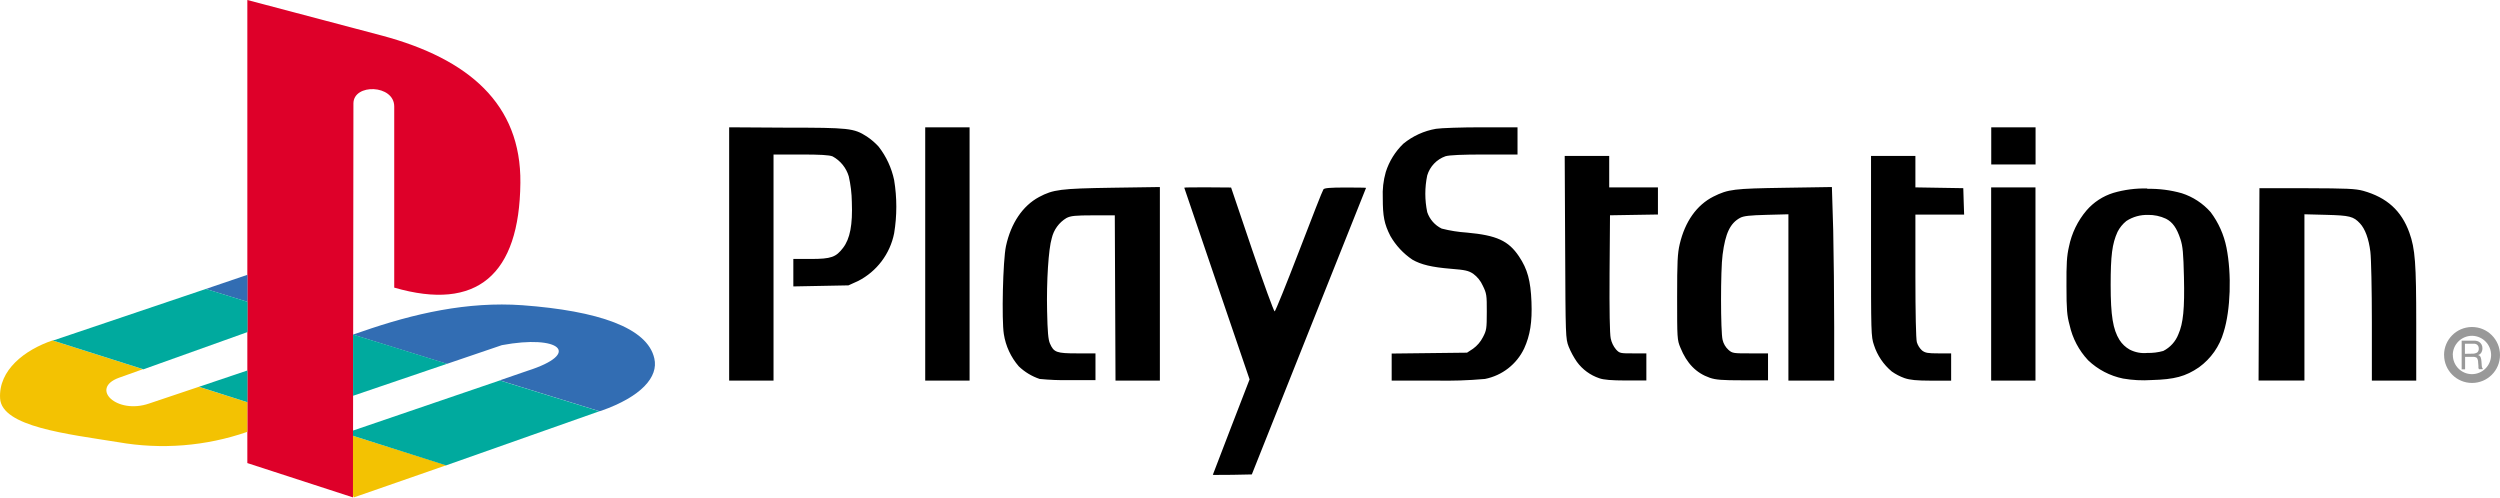
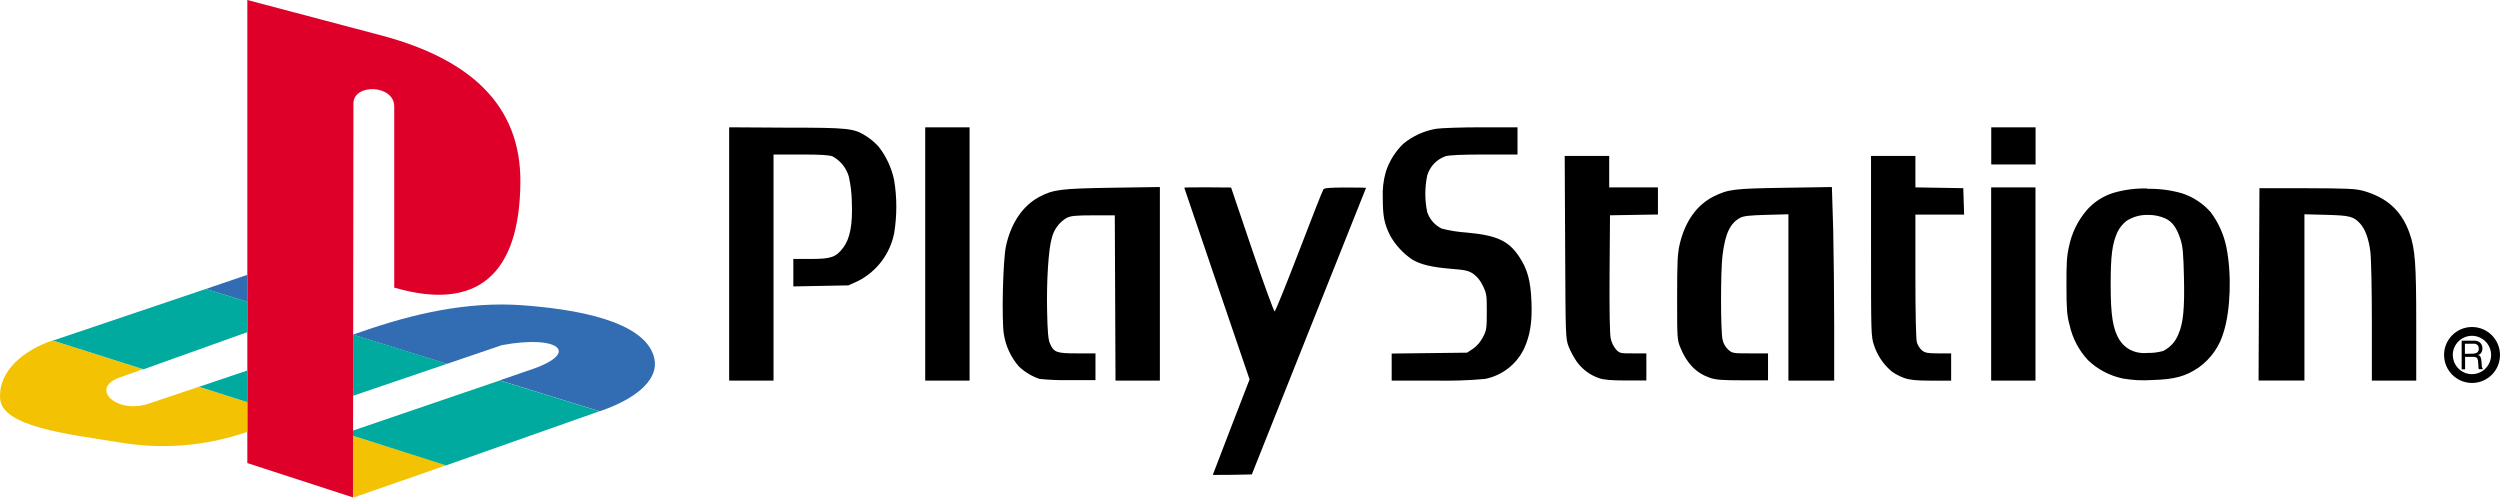
<svg xmlns="http://www.w3.org/2000/svg" id="svg2" viewBox="0 0 567.95 113.04">
  <path id="path2998" d="M165.63,28.92V86.46h10.08V35.1h6.19c4.46,0,6.47.12,7.23.43a7.65,7.65,0,0,1,3.67,4.52,28,28,0,0,1,.7,5.84c.2,5.15-.4,8.35-2,10.43s-2.65,2.51-7.29,2.51h-4v6.24l6.26-.12,6.26-.12,2.21-1A15.57,15.57,0,0,0,203.11,53a37.16,37.16,0,0,0,0-12.09,18.61,18.61,0,0,0-3.51-7.58A14.48,14.48,0,0,0,196.89,31c-2.93-1.88-4.06-2-18.35-2Zm44.54,0V86.46h10.08V28.92Zm126.37,0c-4.51,0-9.16.16-10.32.34a16,16,0,0,0-7.42,3.38,15.41,15.41,0,0,0-4,6.44,18.29,18.29,0,0,0-.68,5.93c0,4.1.32,5.85,1.73,8.61a16.16,16.16,0,0,0,5,5.37c1.95,1.13,4.44,1.72,8.73,2.07,3.26.26,4,.42,5.08,1.13a6.78,6.78,0,0,1,2.18,2.71c.87,1.77.92,2.14.91,5.95s-.05,4.18-.89,5.77a7.33,7.33,0,0,1-2.24,2.61l-1.36.89-8.56.1-8.56.1v6.14h9.74a101.79,101.79,0,0,0,11.45-.37,12.55,12.55,0,0,0,8.91-6.93c1.36-3,1.84-6,1.66-10.58-.19-4.81-.9-7.44-2.83-10.32-2.39-3.57-5.06-4.8-11.85-5.42a31.56,31.56,0,0,1-5.72-.91,6.45,6.45,0,0,1-3.28-3.73,20.3,20.3,0,0,1,0-8.36,6.64,6.64,0,0,1,4.13-4.34c.89-.27,3.86-.4,8.85-.4h7.53V28.92Zm115.81,0v8.45h10.07V28.92Zm-96.9,6.5.1,20.72c.09,20.4.1,20.76.8,22.61a18.15,18.15,0,0,0,1.86,3.44,10.38,10.38,0,0,0,5.1,3.74c1,.36,2.76.5,6.06.51H374V80.28h-3c-2.88,0-3.07,0-3.89-.89a5.69,5.69,0,0,1-1.21-2.52c-.22-1-.31-6.41-.26-14.79l.1-13.17,5.44-.09,5.45-.09V42.57H365.56V35.42Zm69.59,0V55.89c0,19.8,0,20.54.67,22.51a13,13,0,0,0,4.05,6,12.16,12.16,0,0,0,2.86,1.49c1.29.44,2.73.58,6.15.59h4.47v-6.2h-2.88c-2.41,0-3-.1-3.73-.66a4.24,4.24,0,0,1-1.18-1.87c-.2-.74-.33-6.58-.33-15.1V48.75h11.07l-.1-3-.09-3-5.44-.09-5.44-.09V35.42H425Zm-8.89,7.07-10.76.17c-11.56.18-12.76.32-16.16,2-3.8,1.93-6.44,5.67-7.65,10.79-.5,2.14-.59,4-.59,12.11,0,9.23,0,9.66.75,11.43,1.44,3.56,3.58,5.76,6.67,6.83,1.36.47,2.78.58,7.46.58h5.77V80.28h-4c-3.83,0-4.09,0-5-.81a4.38,4.38,0,0,1-1.32-2.26c-.46-1.79-.48-15.94,0-19.36.63-4.87,1.72-7.15,4-8.37.79-.42,2.15-.57,6-.67l4.95-.13V86.46h10.4V74.32c0-6.68-.1-16.57-.22-22Zm-152.67,0-10.81.16c-11.74.18-13.43.4-16.64,2.11-3.72,2-6.38,5.94-7.51,11.13-.71,3.29-1,16.79-.49,20a14.62,14.62,0,0,0,3.4,7.34,12.67,12.67,0,0,0,4.74,2.86,58.51,58.51,0,0,0,6.75.27h5.93V80.28H244.7c-4.69,0-5.31-.22-6.19-2.23-.4-.9-.55-2.67-.65-7.42-.15-6.76.32-14.09,1.06-16.52a7.26,7.26,0,0,1,3.32-4.57c1-.52,2-.61,6.12-.62h4.88l.08,18.77.08,18.77h10.08v-44Zm10.85.07c-2.93,0-5.32,0-5.31.08s3.34,9.86,7.42,21.81l7.42,21.74L279.68,97c-2.29,5.93-4.17,10.82-4.17,10.87s2,0,4.43,0l4.43-.09,12.95-32.51c7.12-17.88,13-32.54,13-32.59s-2.1-.08-4.68-.08c-3.41,0-4.77.11-5,.41s-2.64,6.51-5.52,14-5.39,13.69-5.56,13.74-2.47-6.26-5.11-14l-4.79-14.15Zm178,0v43.9H462.4V42.57H452.33Zm60.95.16-.1,21.86h0l-.1,21.87H523.5V48.68l5,.13c5.27.14,6.14.35,7.62,1.94,1.16,1.24,2,3.5,2.36,6.44.19,1.54.34,8.6.34,16V86.46H548.9V73.53c0-13.7-.24-17-1.56-20.67-1.8-5-5.11-8-10.49-9.51-1.78-.48-3.68-.56-12.81-.59H513.32Zm-25.48.1a25.14,25.14,0,0,0-7.71,1A13.22,13.22,0,0,0,474,47.8a18.33,18.33,0,0,0-4,8.26c-.48,2.09-.59,3.85-.56,8.94,0,5.36.13,6.73.71,8.85a17,17,0,0,0,4.21,8A16.22,16.22,0,0,0,482.3,86a27.4,27.4,0,0,0,6.46.34c5.24-.14,7.73-.81,10.79-2.9a14.93,14.93,0,0,0,5.6-8c1.57-5,1.84-13.15.64-19.19a19.85,19.85,0,0,0-3.6-8.06,14.77,14.77,0,0,0-6.55-4.29,26.54,26.54,0,0,0-7.82-1Zm.12,6a9.31,9.31,0,0,1,4.12.87c1.51.77,2.46,2.11,3.29,4.63.54,1.66.67,3.16.8,8.63.17,7.14-.16,10.51-1.27,13a7.13,7.13,0,0,1-3.43,3.78,12.21,12.21,0,0,1-3.61.45,7.18,7.18,0,0,1-4-.75,6.52,6.52,0,0,1-2.34-2.21c-1.47-2.37-2-5.48-2-12.48,0-6.67.33-9.35,1.56-12.06a7.58,7.58,0,0,1,2-2.47,8.51,8.51,0,0,1,5-1.38Z" transform="translate(0.02)" />
-   <path id="path3775" d="M559.18,83.91H560V81.08h1.75a1.36,1.36,0,0,1,.94.23,1.86,1.86,0,0,1,.27,1l.07.84a2.67,2.67,0,0,0,0,.4.93.93,0,0,0,.12.33H564V83.7a.48.48,0,0,1-.14-.2,1.15,1.15,0,0,1-.07-.36l-.07-1a3.77,3.77,0,0,0-.19-1,.79.79,0,0,0-.61-.48,1.2,1.2,0,0,0,.74-.52,1.87,1.87,0,0,0,.28-1,1.77,1.77,0,0,0-.2-.87,1.59,1.59,0,0,0-.62-.64,2,2,0,0,0-.78-.23h-3.12v6.53h0Zm.78-3.53V78.09h1.55c.22,0,.45,0,.67,0a1.2,1.2,0,0,1,.48.17.91.91,0,0,1,.33.37,1.21,1.21,0,0,1,.12.53,1.1,1.1,0,0,1-.36.92,2.14,2.14,0,0,1-1.21.27Z" transform="translate(0.02)" style="fill:#999" />
-   <path d="M555.22,80.65a6.35,6.35,0,0,1,6.28-6.36h.07a6.36,6.36,0,0,1,6.36,6.36h0A6.35,6.35,0,0,1,561.58,87h0a6.35,6.35,0,0,1-6.35-6.35Zm2,0A4.34,4.34,0,0,0,561.55,85h0a4.37,4.37,0,0,0,4.36-4.35h0a4.38,4.38,0,0,0-4.23-4.36h-.13a4.37,4.37,0,0,0-4.35,4.36Zm3.95-4.44a1,1,0,0,0,.29.08h0a.72.72,0,0,1-.25-.07h0l-.17-.08h0l.17.1Zm-.47-.43Zm0,0Zm-.12-.46a1,1,0,0,1,.06-.33h0A.92.92,0,0,0,560.58,75.32Z" transform="translate(0.02)" style="fill:#999" />
+   <path id="path3775" d="M559.18,83.91H560V81.08h1.75a1.36,1.36,0,0,1,.94.23,1.86,1.86,0,0,1,.27,1l.07.84a2.67,2.67,0,0,0,0,.4.93.93,0,0,0,.12.33H564V83.7a.48.48,0,0,1-.14-.2,1.15,1.15,0,0,1-.07-.36l-.07-1a3.77,3.77,0,0,0-.19-1,.79.79,0,0,0-.61-.48,1.2,1.2,0,0,0,.74-.52,1.87,1.87,0,0,0,.28-1,1.77,1.77,0,0,0-.2-.87,1.59,1.59,0,0,0-.62-.64,2,2,0,0,0-.78-.23h-3.12v6.53h0Zm.78-3.53V78.09h1.55c.22,0,.45,0,.67,0a1.2,1.2,0,0,1,.48.17.91.91,0,0,1,.33.37,1.21,1.21,0,0,1,.12.53,1.1,1.1,0,0,1-.36.92,2.14,2.14,0,0,1-1.21.27Z" transform="translate(0.02)" />
+   <path d="M555.22,80.65a6.35,6.35,0,0,1,6.28-6.36h.07a6.36,6.36,0,0,1,6.36,6.36h0A6.35,6.35,0,0,1,561.58,87h0a6.35,6.35,0,0,1-6.35-6.35Zm2,0A4.34,4.34,0,0,0,561.55,85h0a4.37,4.37,0,0,0,4.36-4.35h0a4.38,4.38,0,0,0-4.23-4.36h-.13a4.37,4.37,0,0,0-4.35,4.36Zm3.95-4.44a1,1,0,0,0,.29.08h0a.72.72,0,0,1-.25-.07h0l-.17-.08h0l.17.1Zm-.47-.43Zm0,0Zm-.12-.46a1,1,0,0,1,.06-.33h0A.92.92,0,0,0,560.58,75.32Z" transform="translate(0.02)" />
  <g id="g3">
    <path id="path7" d="M80.27,23.51,80.17,113l-24-7.8V0L86.8,8.1c19.6,5.26,31.6,15.5,31.4,33.45-.2,20.87-9.85,29.25-28.66,23.79V24.19C89.54,19.19,80.27,18.92,80.27,23.51Z" transform="translate(0.02)" style="fill:#de0029" />
    <path id="path9" d="M45.17,87.87l-11.31,3.8C26.54,94.21,20.3,88.26,27,85.82l5.46-1.95L11.91,77.34C5.58,79.49-.37,84.07,0,90.51s15.31,8.09,26.81,9.94a58.55,58.55,0,0,0,29.35-2.34V91.38l-11-3.51ZM80.37,113l21-7.31L80.17,99v13.56l.2.48Z" transform="translate(0.02)" style="fill:#f3c202" />
    <path id="path11" d="M136.14,93.43l.39-.1c9.17-3.22,13.07-7.71,12.1-11.9-1.56-7-12.78-10.82-30-12.09-12.38-.88-24.57,1.85-36.47,6l-2,.68,21.36,6.64L114,78.41c13.07-2.44,18.33,1.85,5.75,5.85l-6.24,2.15,22.62,7Zm-79.95-31-9.46,3.22,9.46,2.92V62.42Z" transform="translate(0.02)" style="fill:#326db3" />
    <path id="path13" d="M101.33,105.72l34.81-12.29-22.62-7L80.17,97.82V99l21.16,6.73ZM56.19,84.16l-11,3.71,11,3.51Zm24,5.76V76l21.36,6.64L80.17,89.92Zm-47.68-6,23.7-8.48V68.56l-9.46-2.92L12.4,77.24a4.1,4.1,0,0,1-.48.1l20.57,6.53Z" transform="translate(0.02)" style="fill:#00aa9e" />
  </g>
</svg>
